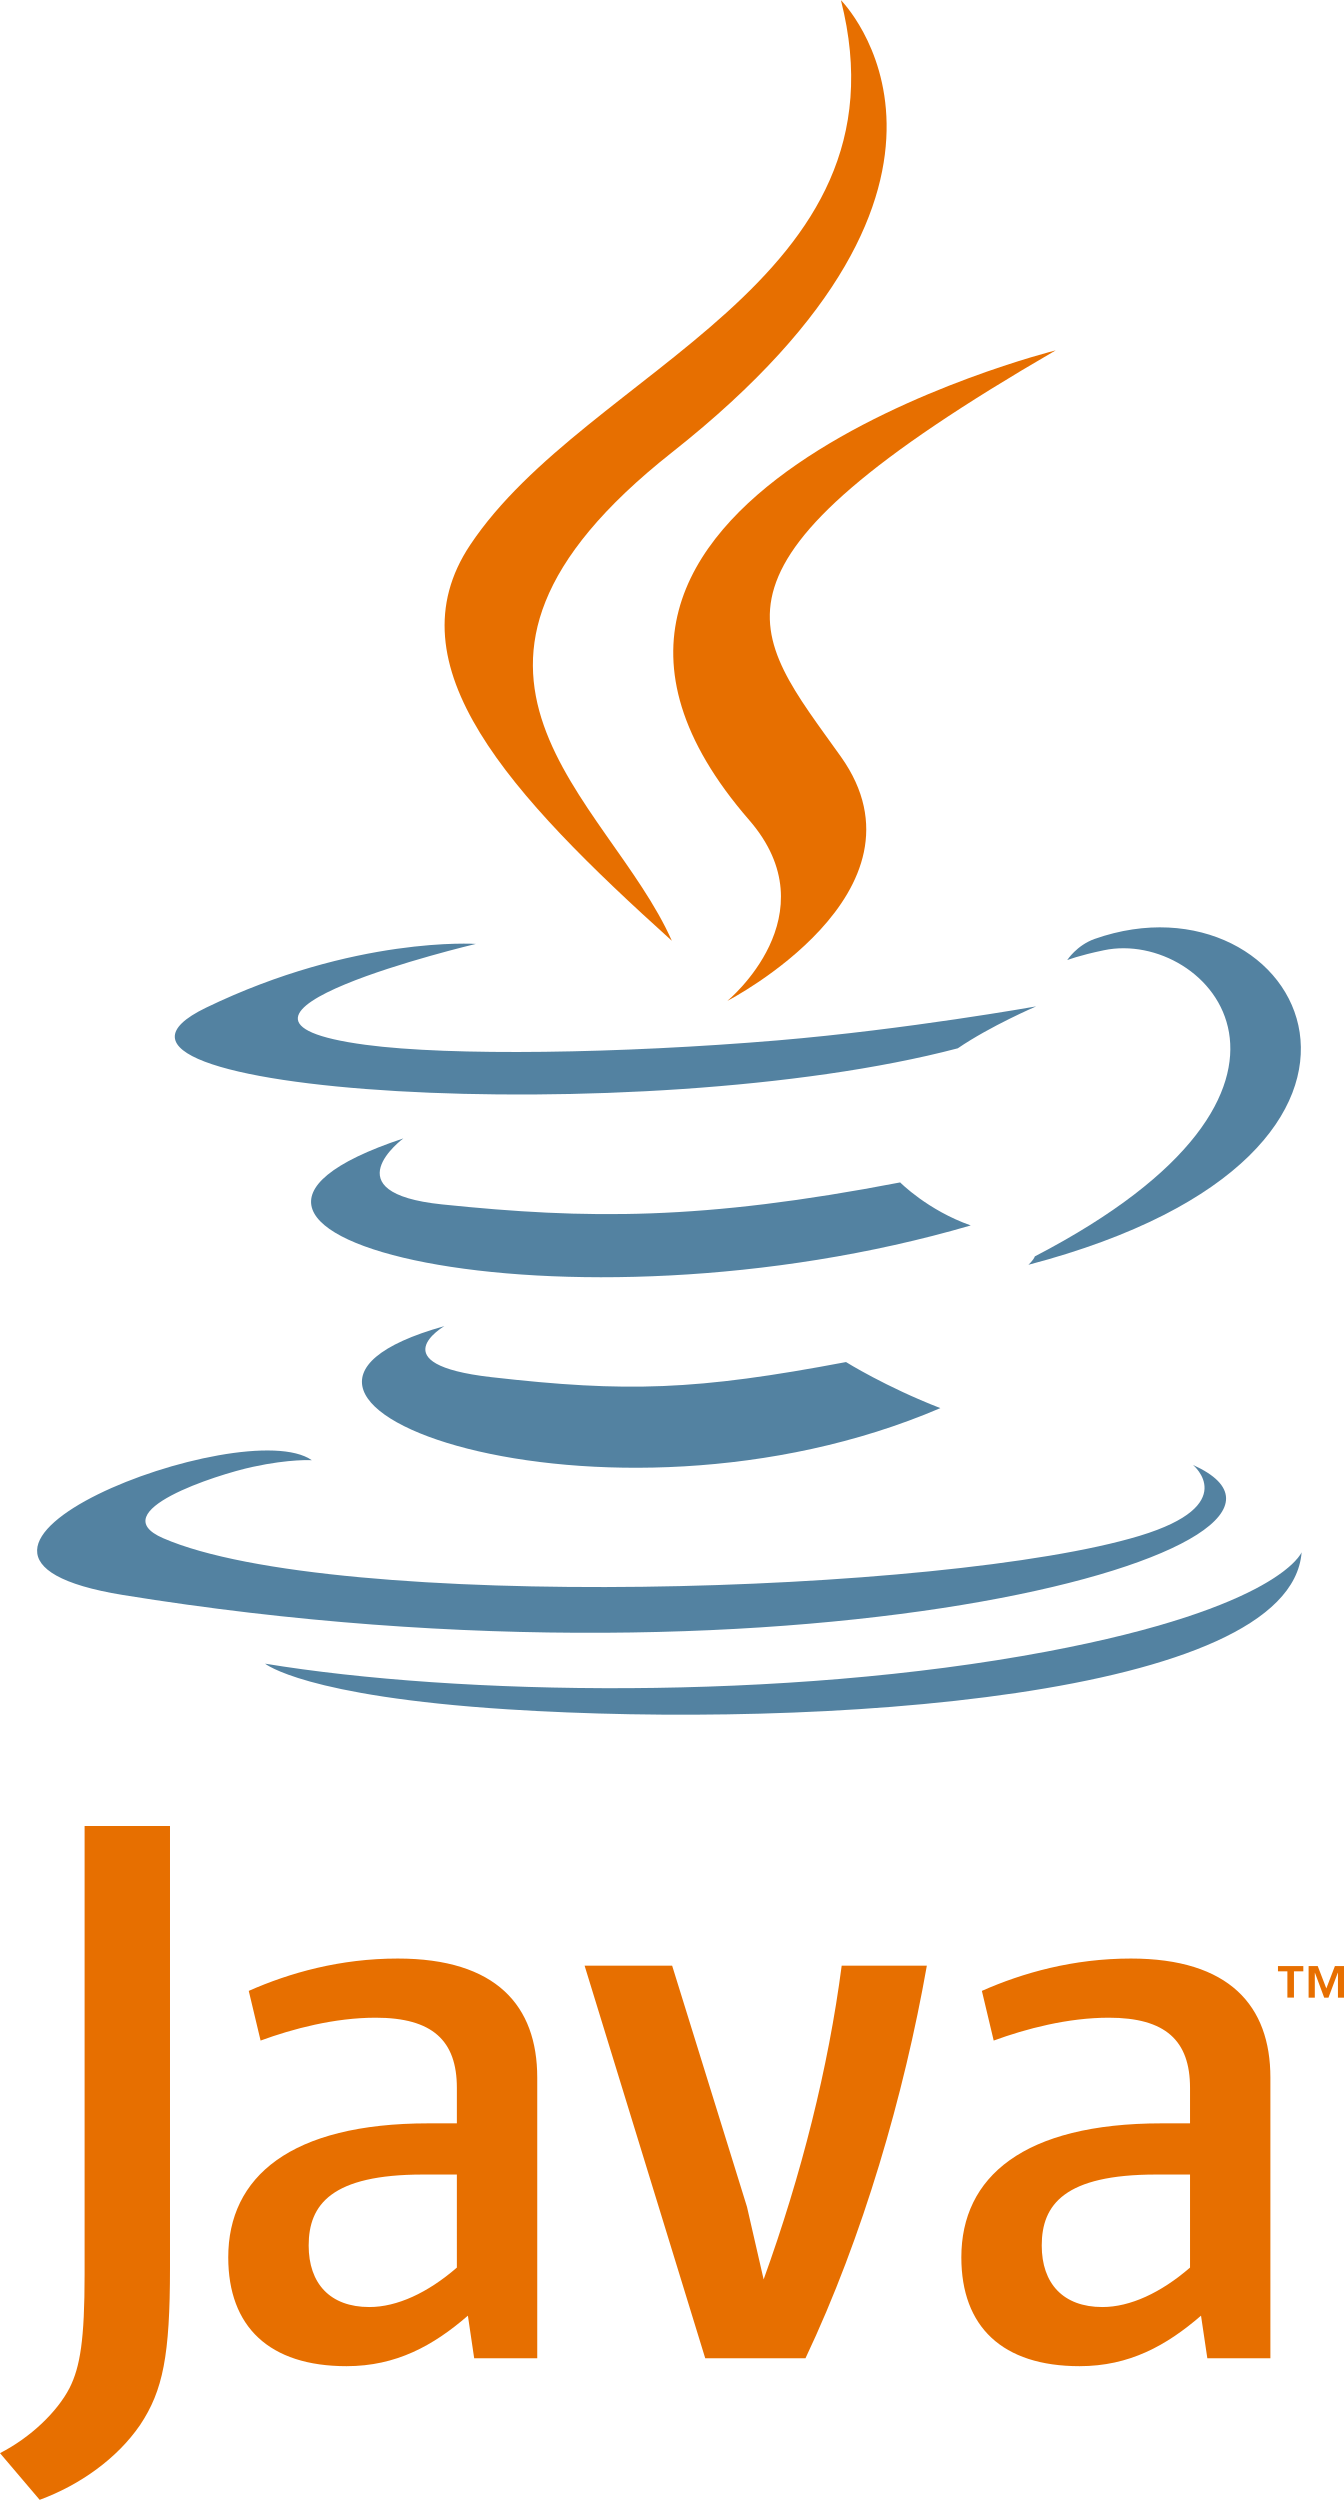
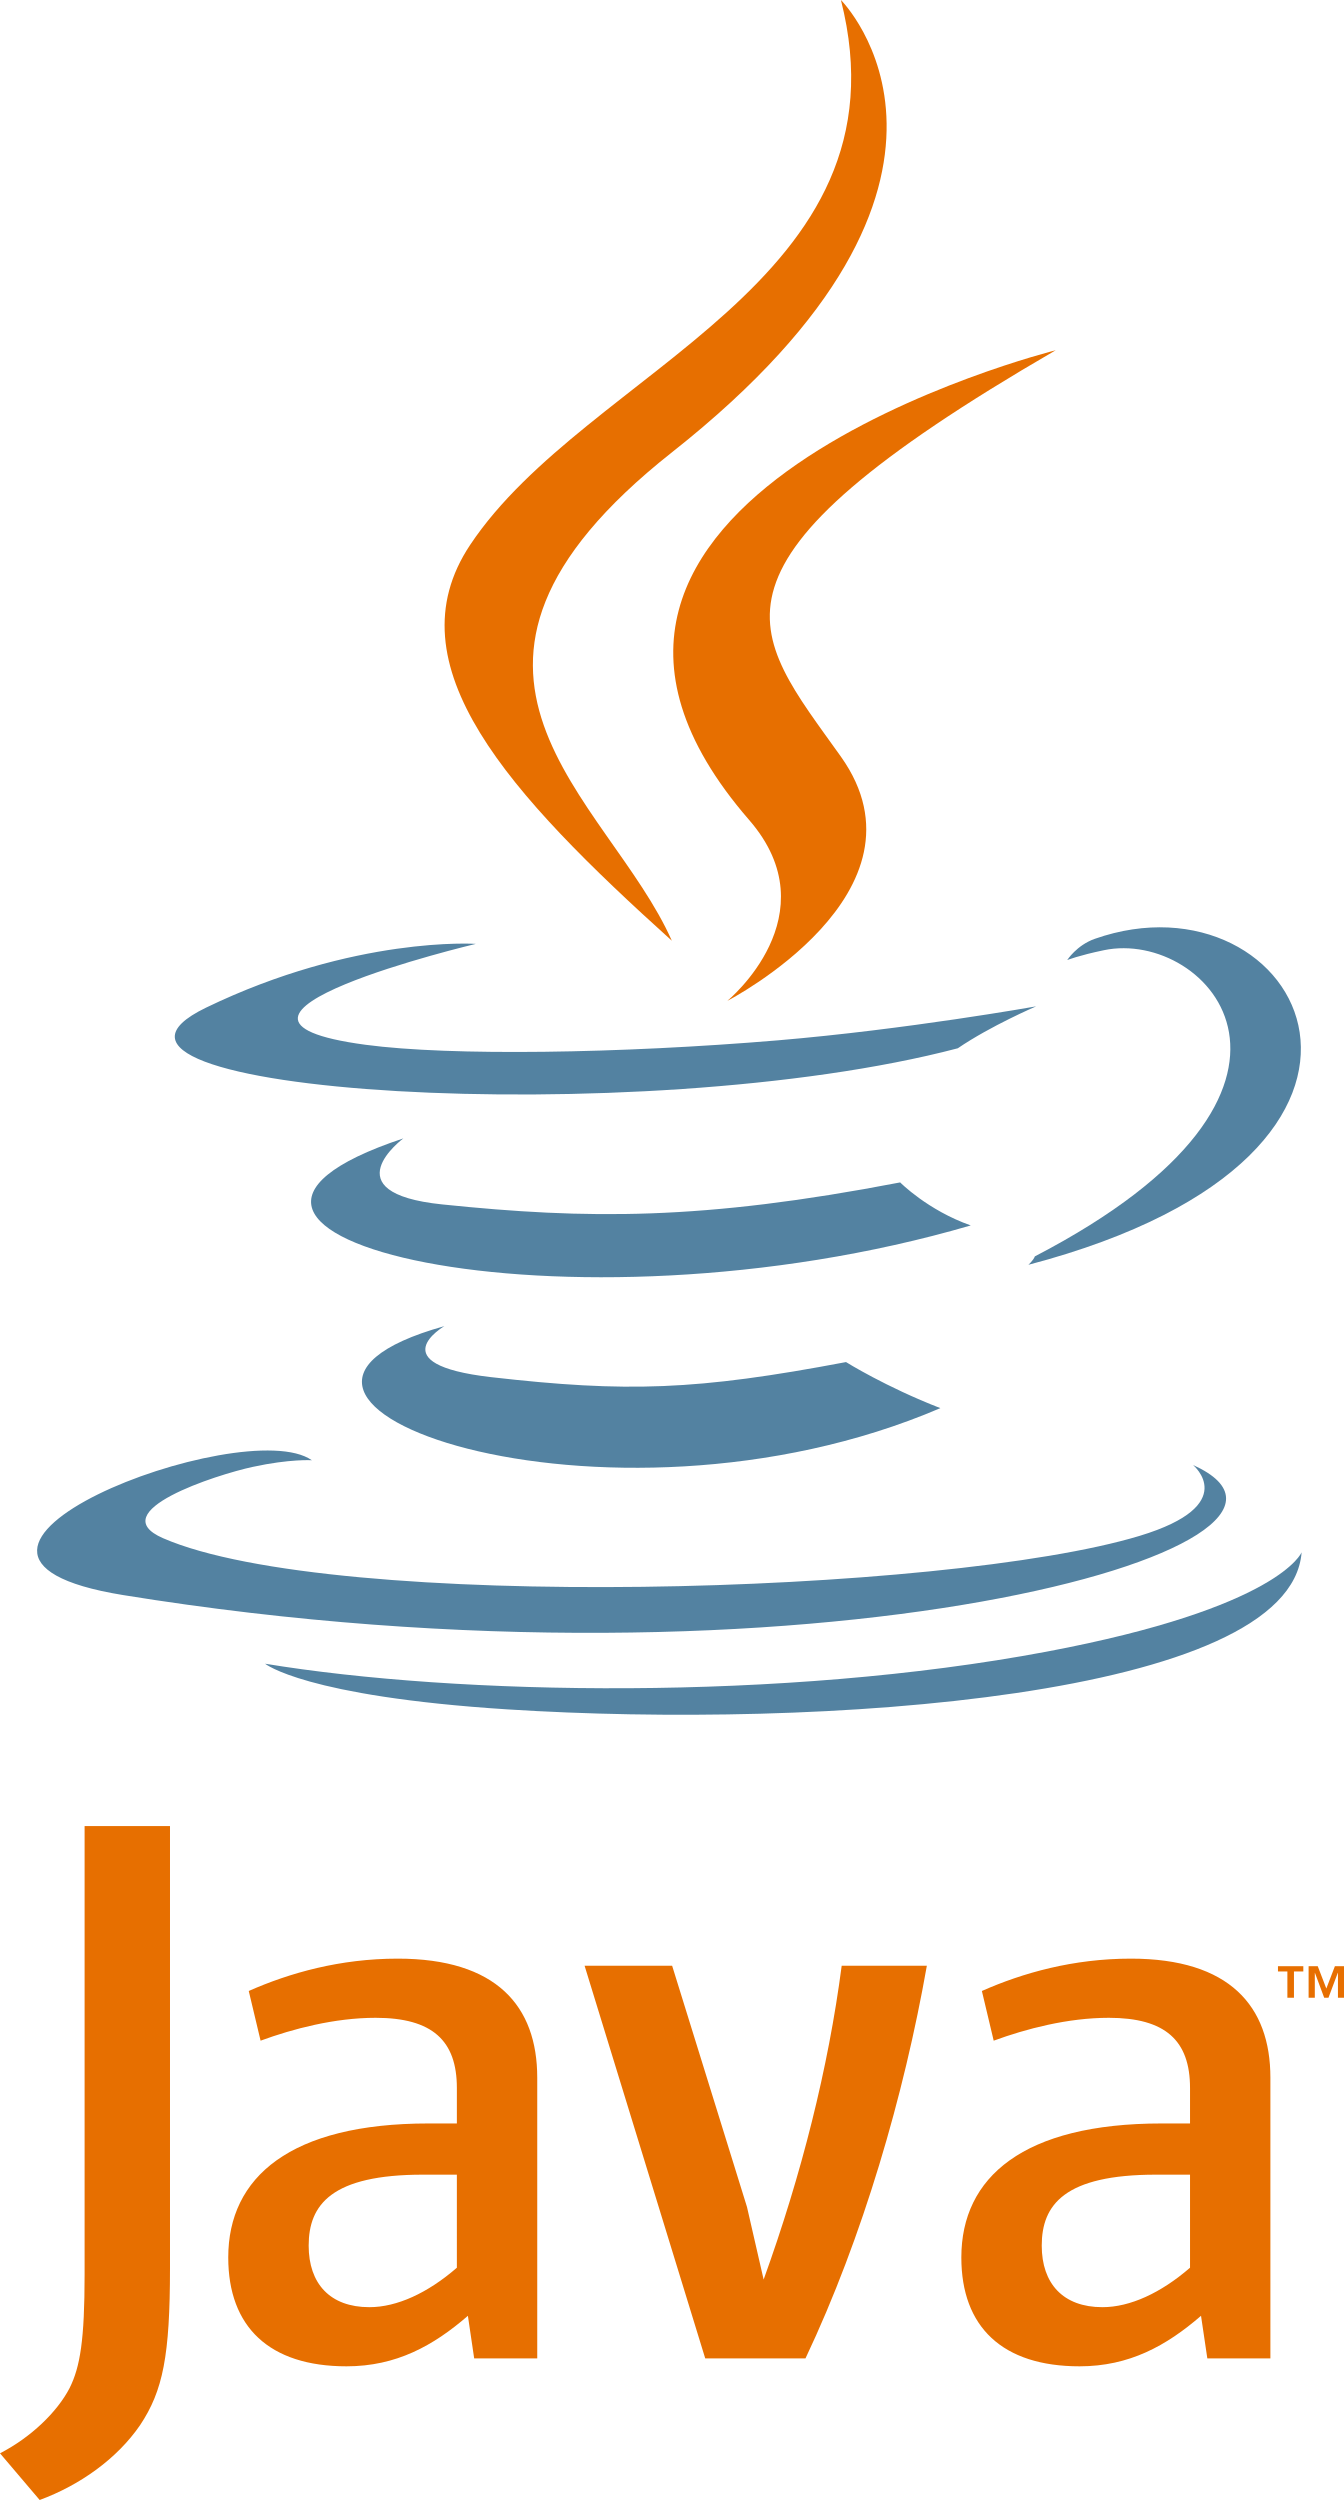
- <svg xmlns="http://www.w3.org/2000/svg" width="1344" height="2500" viewBox="6.527 4.399 290.829 540.906">
+ <svg xmlns="http://www.w3.org/2000/svg" width="1344" height="2500" viewBox="6.527 4.399 290.829 540.906" preserveAspectRatio="none">
  <path d="M285.104 430.945h-2.037v-1.14h5.486v1.14h-2.025v5.688h-1.424v-5.688zm10.942.297h-.032l-2.02 5.393h-.924l-2.006-5.393h-.024v5.393h-1.343v-6.828h1.976l1.86 4.835 1.854-4.835h1.969v6.828h-1.311l.001-5.393z" fill="#e76f00" />
  <path d="M102.681 291.324s-14.178 8.245 10.09 11.035c29.4 3.354 44.426 2.873 76.825-3.259 0 0 8.518 5.341 20.414 9.967-72.63 31.128-164.376-1.803-107.329-17.743M93.806 250.704s-15.902 11.771 8.384 14.283c31.406 3.24 56.208 3.505 99.125-4.759 0 0 5.937 6.018 15.271 9.309-87.815 25.678-185.624 2.025-122.78-18.833" fill="#5382a1" />
  <path d="M168.625 181.799c17.896 20.604-4.701 39.146-4.701 39.146s45.439-23.458 24.571-52.833c-19.491-27.395-34.438-41.005 46.479-87.934.001-.001-127.013 31.721-66.349 101.621" fill="#e76f00" />
  <path d="M264.684 321.369s10.492 8.646-11.555 15.333c-41.923 12.7-174.488 16.535-211.314.507-13.238-5.76 11.587-13.752 19.396-15.429 8.144-1.766 12.798-1.437 12.798-1.437-14.722-10.371-95.157 20.363-40.857 29.166 148.084 24.015 269.944-10.814 231.532-28.14M109.499 208.617s-67.431 16.016-23.879 21.832c18.389 2.462 55.047 1.905 89.192-.956 27.906-2.354 55.928-7.358 55.928-7.358s-9.84 4.214-16.959 9.074c-68.475 18.01-200.756 9.631-162.674-8.79 32.206-15.568 58.392-13.802 58.392-13.802M230.462 276.231c69.608-36.171 37.425-70.932 14.96-66.248-5.506 1.146-7.961 2.139-7.961 2.139s2.045-3.202 5.947-4.588c44.441-15.624 78.619 46.081-14.346 70.521 0 0 1.079-.962 1.4-1.824" fill="#5382a1" />
  <path d="M188.495 4.399s38.55 38.562-36.563 97.862c-60.233 47.567-13.735 74.689-.025 105.678-35.158-31.723-60.96-59.647-43.65-85.637 25.406-38.151 95.792-56.648 80.238-117.903" fill="#e76f00" />
  <path d="M116.339 374.246c66.815 4.277 169.417-2.373 171.846-33.987 0 0-4.67 11.984-55.219 21.503-57.027 10.731-127.364 9.479-169.081 2.601.002-.002 8.541 7.067 52.454 9.883" fill="#5382a1" />
  <path d="M105.389 495.049c-6.303 5.467-12.96 8.536-18.934 8.536-8.527 0-13.134-5.113-13.134-13.314 0-8.871 4.937-15.357 24.739-15.357h7.328l.001 20.135m17.392 19.623V453.93c0-15.518-8.85-25.756-30.188-25.756-12.457 0-23.369 3.076-32.238 6.999l2.56 10.752c6.983-2.563 16.022-4.949 24.894-4.949 12.292 0 17.58 4.949 17.58 15.181v7.678h-6.135c-29.865 0-43.337 11.593-43.337 28.993 0 15.018 8.878 23.554 25.594 23.554 10.745 0 18.766-4.437 26.264-10.929l1.361 9.221 13.645-.002zM180.824 514.672h-21.691l-26.106-84.96h18.944l16.198 52.199 3.601 15.699c8.195-22.698 13.992-45.726 16.891-67.898h18.427c-4.938 27.976-13.822 58.684-26.264 84.96M264.038 495.049c-6.315 5.467-12.983 8.536-18.958 8.536-8.512 0-13.131-5.113-13.131-13.314 0-8.871 4.947-15.357 24.748-15.357h7.341v20.135m17.39 19.623V453.93c0-15.518-8.871-25.756-30.186-25.756-12.465 0-23.381 3.076-32.246 6.999l2.557 10.752c6.985-2.563 16.041-4.949 24.906-4.949 12.283 0 17.579 4.949 17.579 15.181v7.678h-6.146c-29.873 0-43.34 11.593-43.34 28.993 0 15.018 8.871 23.554 25.584 23.554 10.752 0 18.77-4.437 26.28-10.929l1.366 9.221 13.646-.002zM36.847 529.099c-4.958 7.239-12.966 12.966-21.733 16.206L6.527 535.2c6.673-3.424 12.396-8.954 15.055-14.104 2.3-4.581 3.252-10.485 3.252-24.604v-96.995h18.478v95.666c-.001 18.875-1.51 26.5-6.465 33.936" fill="#e76f00" />
</svg>
